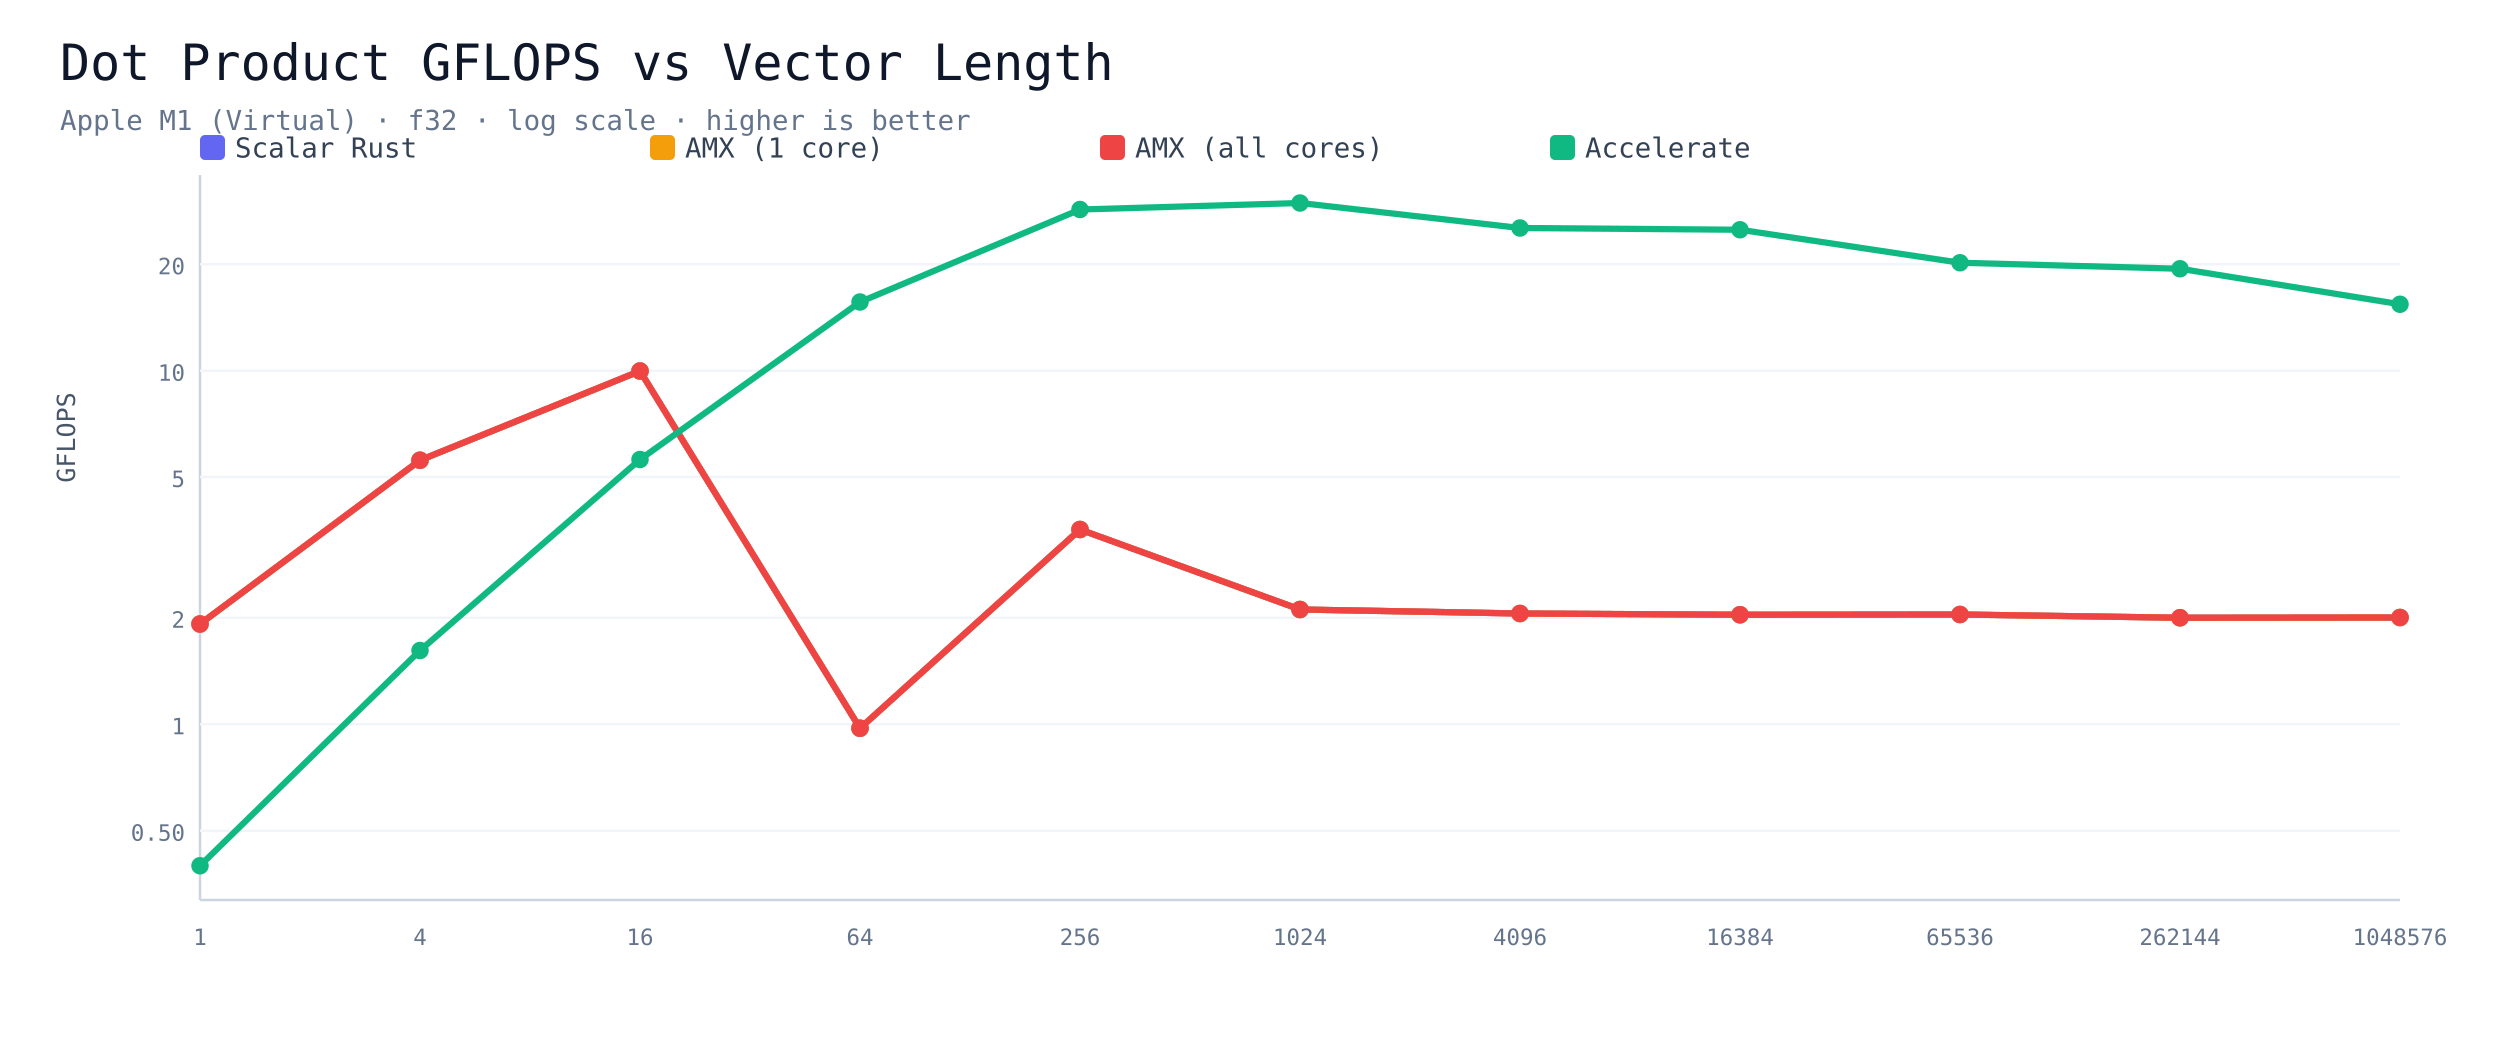
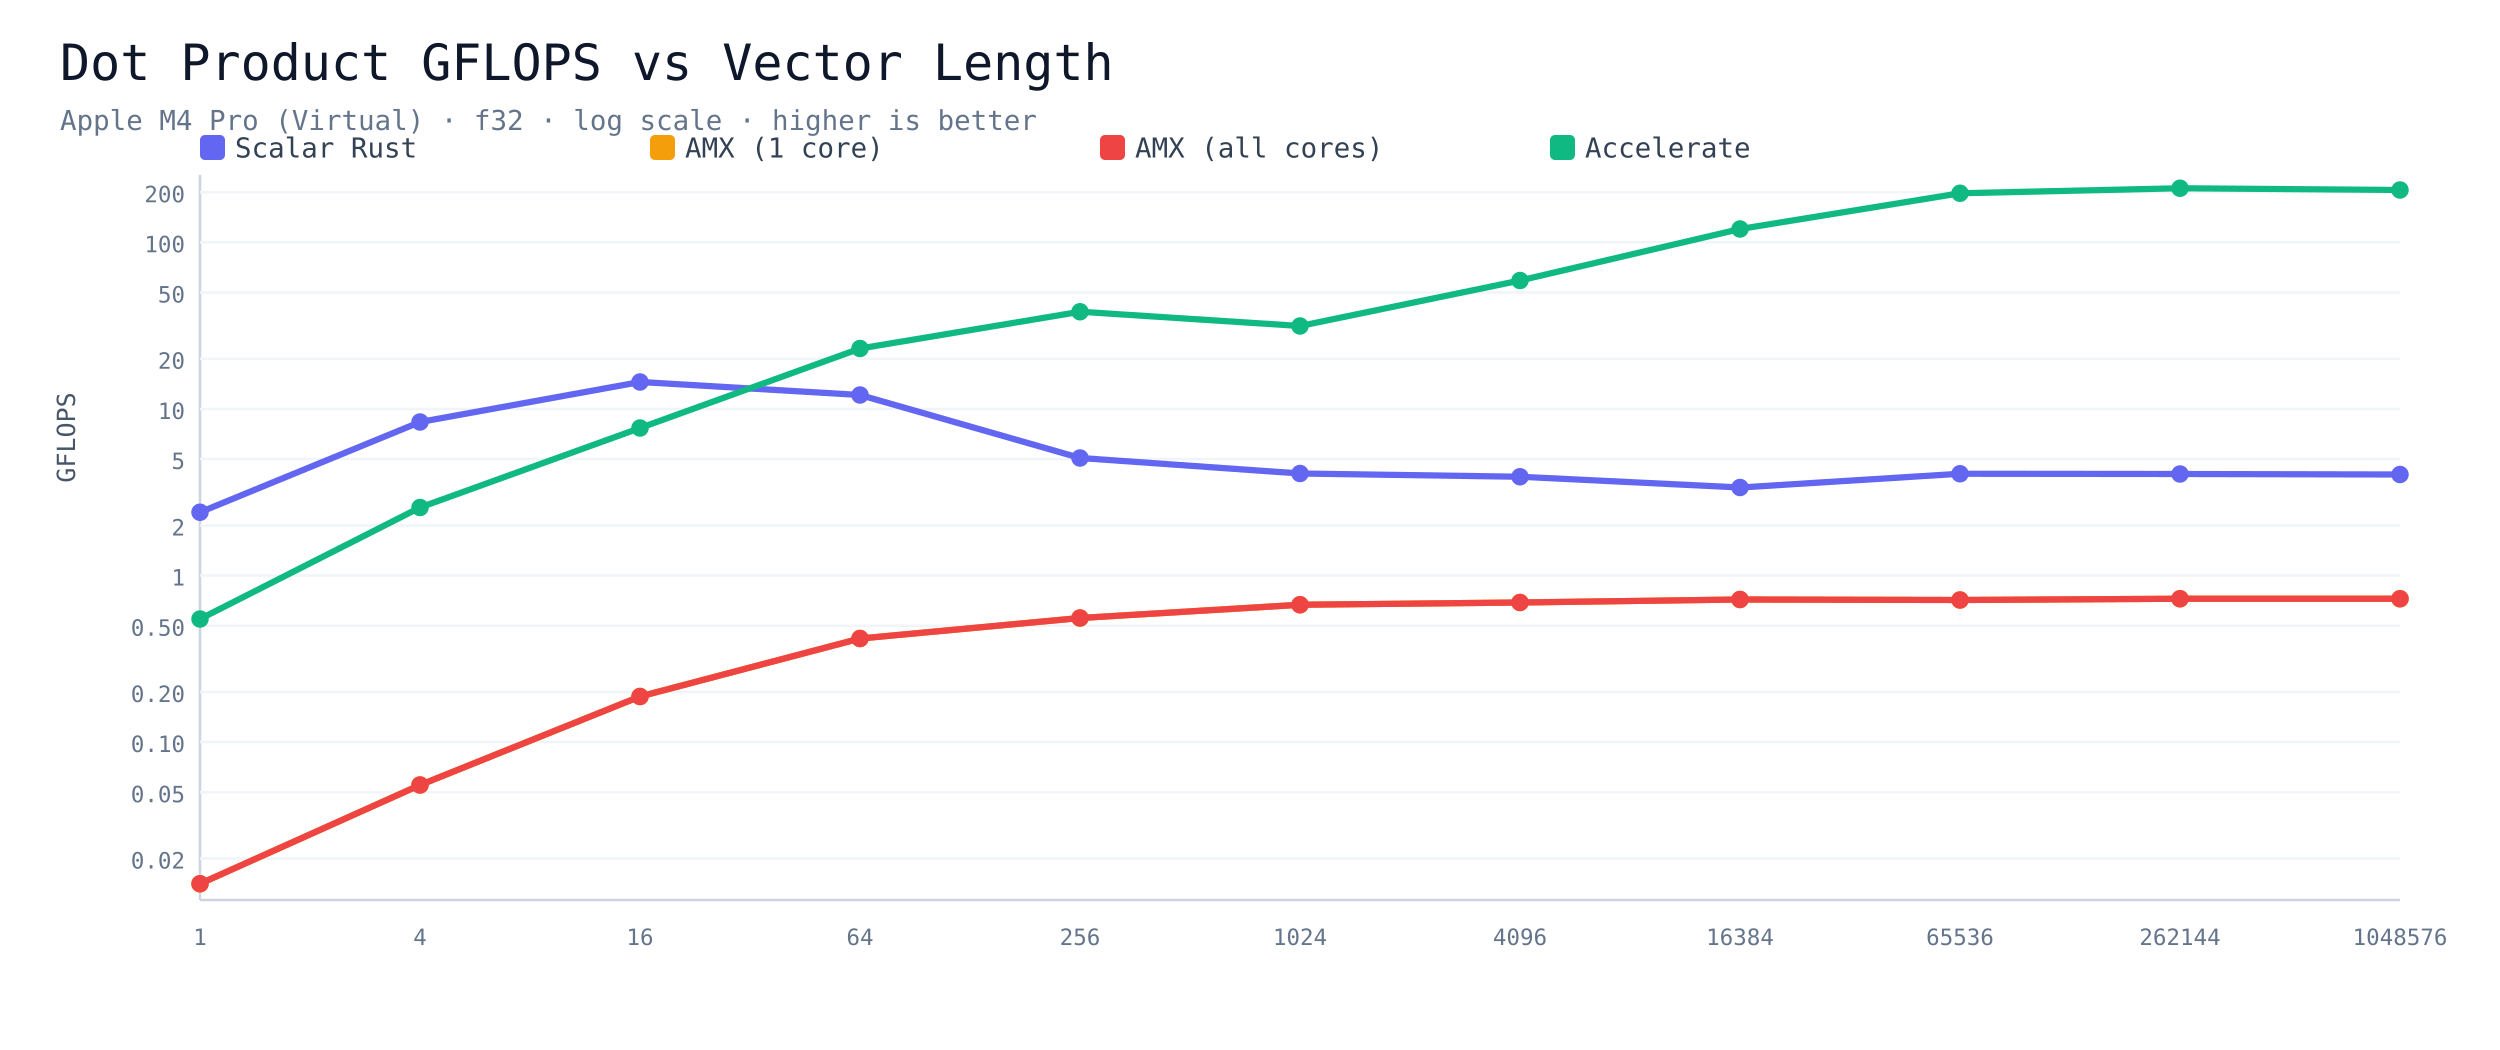
<svg xmlns="http://www.w3.org/2000/svg" viewBox="0 0 1000 420" width="100%" height="auto">
  <rect width="1000" height="420" fill="#ffffff" />
  <text x="24" y="32" font-size="20" font-family="Menlo,monospace" fill="#0f172a">Dot Product GFLOPS vs Vector Length</text>
-   <text x="24" y="52" font-size="11" font-family="Menlo,monospace" fill="#64748b">Apple M1 (Virtual) · f32 · log scale · higher is better</text>
+   <text x="24" y="52" font-size="11" font-family="Menlo,monospace" fill="#64748b">Apple M4 Pro (Virtual) · f32 · log scale · higher is better</text>
  <rect x="80" y="54" width="10" height="10" rx="2" fill="#6366f1" />
  <text x="94" y="63" font-size="11" font-family="Menlo,monospace" fill="#334155">Scalar Rust</text>
  <rect x="260" y="54" width="10" height="10" rx="2" fill="#f59e0b" />
  <text x="274" y="63" font-size="11" font-family="Menlo,monospace" fill="#334155">AMX (1 core)</text>
  <rect x="440" y="54" width="10" height="10" rx="2" fill="#ef4444" />
  <text x="454" y="63" font-size="11" font-family="Menlo,monospace" fill="#334155">AMX (all cores)</text>
  <rect x="620" y="54" width="10" height="10" rx="2" fill="#10b981" />
  <text x="634" y="63" font-size="11" font-family="Menlo,monospace" fill="#334155">Accelerate</text>
  <line x1="80" y1="70" x2="80" y2="360" stroke="#cbd5e1" />
  <line x1="80" y1="360" x2="960" y2="360" stroke="#cbd5e1" />
-   <line x1="80" y1="332.3" x2="960" y2="332.3" stroke="#f1f5f9" />
-   <text x="74" y="336.3" font-size="9" font-family="Menlo,monospace" fill="#64748b" text-anchor="end">0.50</text>
-   <line x1="80" y1="289.7" x2="960" y2="289.7" stroke="#f1f5f9" />
-   <text x="74" y="293.7" font-size="9" font-family="Menlo,monospace" fill="#64748b" text-anchor="end">1</text>
-   <line x1="80" y1="247.1" x2="960" y2="247.1" stroke="#f1f5f9" />
-   <text x="74" y="251.1" font-size="9" font-family="Menlo,monospace" fill="#64748b" text-anchor="end">2</text>
-   <line x1="80" y1="190.8" x2="960" y2="190.8" stroke="#f1f5f9" />
-   <text x="74" y="194.8" font-size="9" font-family="Menlo,monospace" fill="#64748b" text-anchor="end">5</text>
-   <line x1="80" y1="148.3" x2="960" y2="148.3" stroke="#f1f5f9" />
-   <text x="74" y="152.3" font-size="9" font-family="Menlo,monospace" fill="#64748b" text-anchor="end">10</text>
-   <line x1="80" y1="105.7" x2="960" y2="105.7" stroke="#f1f5f9" />
-   <text x="74" y="109.7" font-size="9" font-family="Menlo,monospace" fill="#64748b" text-anchor="end">20</text>
+   <line x1="80" y1="343.4" x2="960" y2="343.4" stroke="#f1f5f9" />
+   <text x="74" y="347.4" font-size="9" font-family="Menlo,monospace" fill="#64748b" text-anchor="end">0.02</text>
+   <line x1="80" y1="316.9" x2="960" y2="316.9" stroke="#f1f5f9" />
+   <text x="74" y="320.9" font-size="9" font-family="Menlo,monospace" fill="#64748b" text-anchor="end">0.05</text>
+   <line x1="80" y1="296.8" x2="960" y2="296.8" stroke="#f1f5f9" />
+   <text x="74" y="300.8" font-size="9" font-family="Menlo,monospace" fill="#64748b" text-anchor="end">0.10</text>
+   <line x1="80" y1="276.8" x2="960" y2="276.8" stroke="#f1f5f9" />
+   <text x="74" y="280.8" font-size="9" font-family="Menlo,monospace" fill="#64748b" text-anchor="end">0.20</text>
+   <line x1="80" y1="250.3" x2="960" y2="250.3" stroke="#f1f5f9" />
+   <text x="74" y="254.3" font-size="9" font-family="Menlo,monospace" fill="#64748b" text-anchor="end">0.50</text>
+   <line x1="80" y1="230.2" x2="960" y2="230.2" stroke="#f1f5f9" />
+   <text x="74" y="234.2" font-size="9" font-family="Menlo,monospace" fill="#64748b" text-anchor="end">1</text>
+   <line x1="80" y1="210.2" x2="960" y2="210.2" stroke="#f1f5f9" />
+   <text x="74" y="214.2" font-size="9" font-family="Menlo,monospace" fill="#64748b" text-anchor="end">2</text>
+   <line x1="80" y1="183.6" x2="960" y2="183.6" stroke="#f1f5f9" />
+   <text x="74" y="187.6" font-size="9" font-family="Menlo,monospace" fill="#64748b" text-anchor="end">5</text>
+   <line x1="80" y1="163.6" x2="960" y2="163.6" stroke="#f1f5f9" />
+   <text x="74" y="167.6" font-size="9" font-family="Menlo,monospace" fill="#64748b" text-anchor="end">10</text>
+   <line x1="80" y1="143.5" x2="960" y2="143.5" stroke="#f1f5f9" />
+   <text x="74" y="147.5" font-size="9" font-family="Menlo,monospace" fill="#64748b" text-anchor="end">20</text>
+   <line x1="80" y1="117.0" x2="960" y2="117.0" stroke="#f1f5f9" />
+   <text x="74" y="121.0" font-size="9" font-family="Menlo,monospace" fill="#64748b" text-anchor="end">50</text>
+   <line x1="80" y1="96.9" x2="960" y2="96.9" stroke="#f1f5f9" />
+   <text x="74" y="100.9" font-size="9" font-family="Menlo,monospace" fill="#64748b" text-anchor="end">100</text>
+   <line x1="80" y1="76.9" x2="960" y2="76.9" stroke="#f1f5f9" />
+   <text x="74" y="80.9" font-size="9" font-family="Menlo,monospace" fill="#64748b" text-anchor="end">200</text>
  <text x="80.0" y="378" font-size="9" font-family="Menlo,monospace" fill="#64748b" text-anchor="middle">1</text>
  <text x="168.0" y="378" font-size="9" font-family="Menlo,monospace" fill="#64748b" text-anchor="middle">4</text>
  <text x="256.0" y="378" font-size="9" font-family="Menlo,monospace" fill="#64748b" text-anchor="middle">16</text>
  <text x="344.0" y="378" font-size="9" font-family="Menlo,monospace" fill="#64748b" text-anchor="middle">64</text>
  <text x="432.0" y="378" font-size="9" font-family="Menlo,monospace" fill="#64748b" text-anchor="middle">256</text>
  <text x="520.0" y="378" font-size="9" font-family="Menlo,monospace" fill="#64748b" text-anchor="middle">1024</text>
  <text x="608.0" y="378" font-size="9" font-family="Menlo,monospace" fill="#64748b" text-anchor="middle">4096</text>
  <text x="696.0" y="378" font-size="9" font-family="Menlo,monospace" fill="#64748b" text-anchor="middle">16384</text>
  <text x="784.0" y="378" font-size="9" font-family="Menlo,monospace" fill="#64748b" text-anchor="middle">65536</text>
  <text x="872.0" y="378" font-size="9" font-family="Menlo,monospace" fill="#64748b" text-anchor="middle">262144</text>
  <text x="960.0" y="378" font-size="9" font-family="Menlo,monospace" fill="#64748b" text-anchor="middle">1048576</text>
-   <polyline points="80.0,249.6 168.0,184.1 256.0,148.4 344.0,291.3 432.0,211.8 520.0,243.8 608.0,245.4 696.0,245.9 784.0,245.8 872.0,247.1 960.0,247.0" fill="none" stroke="#6366f1" stroke-width="2.5" />
-   <circle cx="80.0" cy="249.6" r="3.5" fill="#6366f1" />
-   <circle cx="168.0" cy="184.1" r="3.5" fill="#6366f1" />
-   <circle cx="256.0" cy="148.4" r="3.5" fill="#6366f1" />
-   <circle cx="344.0" cy="291.3" r="3.5" fill="#6366f1" />
-   <circle cx="432.0" cy="211.8" r="3.5" fill="#6366f1" />
-   <circle cx="520.0" cy="243.8" r="3.5" fill="#6366f1" />
-   <circle cx="608.0" cy="245.4" r="3.5" fill="#6366f1" />
-   <circle cx="696.0" cy="245.9" r="3.5" fill="#6366f1" />
-   <circle cx="784.0" cy="245.8" r="3.5" fill="#6366f1" />
-   <circle cx="872.0" cy="247.1" r="3.5" fill="#6366f1" />
-   <circle cx="960.0" cy="247.0" r="3.5" fill="#6366f1" />
-   <polyline points="80.0,249.6 168.0,184.1 256.0,148.4 344.0,291.3 432.0,211.8 520.0,243.8 608.0,245.4 696.0,245.9 784.0,245.8 872.0,247.1 960.0,247.0" fill="none" stroke="#f59e0b" stroke-width="2.5" />
-   <circle cx="80.0" cy="249.6" r="3.5" fill="#f59e0b" />
-   <circle cx="168.0" cy="184.1" r="3.5" fill="#f59e0b" />
-   <circle cx="256.0" cy="148.4" r="3.5" fill="#f59e0b" />
-   <circle cx="344.0" cy="291.3" r="3.5" fill="#f59e0b" />
-   <circle cx="432.0" cy="211.8" r="3.5" fill="#f59e0b" />
-   <circle cx="520.0" cy="243.8" r="3.5" fill="#f59e0b" />
-   <circle cx="608.0" cy="245.4" r="3.5" fill="#f59e0b" />
-   <circle cx="696.0" cy="245.9" r="3.5" fill="#f59e0b" />
-   <circle cx="784.0" cy="245.8" r="3.5" fill="#f59e0b" />
-   <circle cx="872.0" cy="247.1" r="3.5" fill="#f59e0b" />
-   <circle cx="960.0" cy="247.0" r="3.5" fill="#f59e0b" />
-   <polyline points="80.0,249.6 168.0,184.1 256.0,148.4 344.0,291.3 432.0,211.8 520.0,243.8 608.0,245.4 696.0,245.9 784.0,245.8 872.0,247.1 960.0,247.0" fill="none" stroke="#ef4444" stroke-width="2.5" />
-   <circle cx="80.0" cy="249.6" r="3.5" fill="#ef4444" />
-   <circle cx="168.0" cy="184.1" r="3.5" fill="#ef4444" />
-   <circle cx="256.0" cy="148.4" r="3.5" fill="#ef4444" />
-   <circle cx="344.0" cy="291.3" r="3.5" fill="#ef4444" />
-   <circle cx="432.0" cy="211.8" r="3.5" fill="#ef4444" />
-   <circle cx="520.0" cy="243.8" r="3.5" fill="#ef4444" />
-   <circle cx="608.0" cy="245.4" r="3.5" fill="#ef4444" />
-   <circle cx="696.0" cy="245.9" r="3.5" fill="#ef4444" />
-   <circle cx="784.0" cy="245.8" r="3.5" fill="#ef4444" />
-   <circle cx="872.0" cy="247.1" r="3.5" fill="#ef4444" />
-   <circle cx="960.0" cy="247.0" r="3.5" fill="#ef4444" />
-   <polyline points="80.0,346.3 168.0,260.2 256.0,183.8 344.0,120.8 432.0,83.8 520.0,81.2 608.0,91.2 696.0,91.9 784.0,105.1 872.0,107.5 960.0,121.7" fill="none" stroke="#10b981" stroke-width="2.5" />
-   <circle cx="80.0" cy="346.3" r="3.5" fill="#10b981" />
-   <circle cx="168.0" cy="260.2" r="3.5" fill="#10b981" />
-   <circle cx="256.0" cy="183.8" r="3.5" fill="#10b981" />
-   <circle cx="344.0" cy="120.8" r="3.5" fill="#10b981" />
-   <circle cx="432.0" cy="83.8" r="3.5" fill="#10b981" />
-   <circle cx="520.0" cy="81.2" r="3.5" fill="#10b981" />
-   <circle cx="608.0" cy="91.2" r="3.5" fill="#10b981" />
-   <circle cx="696.0" cy="91.9" r="3.5" fill="#10b981" />
-   <circle cx="784.0" cy="105.1" r="3.5" fill="#10b981" />
-   <circle cx="872.0" cy="107.5" r="3.5" fill="#10b981" />
-   <circle cx="960.0" cy="121.7" r="3.5" fill="#10b981" />
+   <polyline points="80.0,204.9 168.0,168.8 256.0,152.8 344.0,158.0 432.0,183.2 520.0,189.4 608.0,190.7 696.0,195.0 784.0,189.5 872.0,189.6 960.0,189.8" fill="none" stroke="#6366f1" stroke-width="2.5" />
+   <circle cx="80.0" cy="204.9" r="3.5" fill="#6366f1" />
+   <circle cx="168.0" cy="168.8" r="3.5" fill="#6366f1" />
+   <circle cx="256.0" cy="152.8" r="3.5" fill="#6366f1" />
+   <circle cx="344.0" cy="158.0" r="3.5" fill="#6366f1" />
+   <circle cx="432.0" cy="183.2" r="3.5" fill="#6366f1" />
+   <circle cx="520.0" cy="189.4" r="3.5" fill="#6366f1" />
+   <circle cx="608.0" cy="190.7" r="3.5" fill="#6366f1" />
+   <circle cx="696.0" cy="195.0" r="3.5" fill="#6366f1" />
+   <circle cx="784.0" cy="189.5" r="3.5" fill="#6366f1" />
+   <circle cx="872.0" cy="189.6" r="3.5" fill="#6366f1" />
+   <circle cx="960.0" cy="189.8" r="3.5" fill="#6366f1" />
+   <polyline points="80.0,353.5 168.0,314.0 256.0,278.6 344.0,255.4 432.0,247.2 520.0,241.9 608.0,241.0 696.0,239.8 784.0,240.0 872.0,239.5 960.0,239.5" fill="none" stroke="#f59e0b" stroke-width="2.5" />
+   <circle cx="80.0" cy="353.5" r="3.5" fill="#f59e0b" />
+   <circle cx="168.0" cy="314.0" r="3.5" fill="#f59e0b" />
+   <circle cx="256.0" cy="278.6" r="3.5" fill="#f59e0b" />
+   <circle cx="344.0" cy="255.4" r="3.5" fill="#f59e0b" />
+   <circle cx="432.0" cy="247.2" r="3.5" fill="#f59e0b" />
+   <circle cx="520.0" cy="241.9" r="3.5" fill="#f59e0b" />
+   <circle cx="608.0" cy="241.0" r="3.5" fill="#f59e0b" />
+   <circle cx="696.0" cy="239.8" r="3.5" fill="#f59e0b" />
+   <circle cx="784.0" cy="240.0" r="3.5" fill="#f59e0b" />
+   <circle cx="872.0" cy="239.5" r="3.5" fill="#f59e0b" />
+   <circle cx="960.0" cy="239.5" r="3.5" fill="#f59e0b" />
+   <polyline points="80.0,353.5 168.0,314.0 256.0,278.6 344.0,255.4 432.0,247.2 520.0,241.9 608.0,241.0 696.0,239.8 784.0,240.0 872.0,239.5 960.0,239.5" fill="none" stroke="#ef4444" stroke-width="2.5" />
+   <circle cx="80.0" cy="353.5" r="3.5" fill="#ef4444" />
+   <circle cx="168.0" cy="314.0" r="3.5" fill="#ef4444" />
+   <circle cx="256.0" cy="278.6" r="3.5" fill="#ef4444" />
+   <circle cx="344.0" cy="255.4" r="3.5" fill="#ef4444" />
+   <circle cx="432.0" cy="247.2" r="3.5" fill="#ef4444" />
+   <circle cx="520.0" cy="241.9" r="3.5" fill="#ef4444" />
+   <circle cx="608.0" cy="241.0" r="3.5" fill="#ef4444" />
+   <circle cx="696.0" cy="239.8" r="3.5" fill="#ef4444" />
+   <circle cx="784.0" cy="240.0" r="3.5" fill="#ef4444" />
+   <circle cx="872.0" cy="239.5" r="3.5" fill="#ef4444" />
+   <circle cx="960.0" cy="239.5" r="3.5" fill="#ef4444" />
+   <polyline points="80.0,247.6 168.0,203.0 256.0,171.2 344.0,139.4 432.0,124.7 520.0,130.4 608.0,112.2 696.0,91.6 784.0,77.3 872.0,75.3 960.0,76.0" fill="none" stroke="#10b981" stroke-width="2.5" />
+   <circle cx="80.0" cy="247.6" r="3.5" fill="#10b981" />
+   <circle cx="168.0" cy="203.0" r="3.5" fill="#10b981" />
+   <circle cx="256.0" cy="171.2" r="3.5" fill="#10b981" />
+   <circle cx="344.0" cy="139.4" r="3.5" fill="#10b981" />
+   <circle cx="432.0" cy="124.7" r="3.5" fill="#10b981" />
+   <circle cx="520.0" cy="130.4" r="3.5" fill="#10b981" />
+   <circle cx="608.0" cy="112.2" r="3.5" fill="#10b981" />
+   <circle cx="696.0" cy="91.6" r="3.5" fill="#10b981" />
+   <circle cx="784.0" cy="77.3" r="3.5" fill="#10b981" />
+   <circle cx="872.0" cy="75.3" r="3.5" fill="#10b981" />
+   <circle cx="960.0" cy="76.0" r="3.5" fill="#10b981" />
  <text x="70" y="215" font-size="10" font-family="Menlo,monospace" fill="#475569" text-anchor="middle" transform="rotate(-90 30 215)">GFLOPS</text>
</svg>
